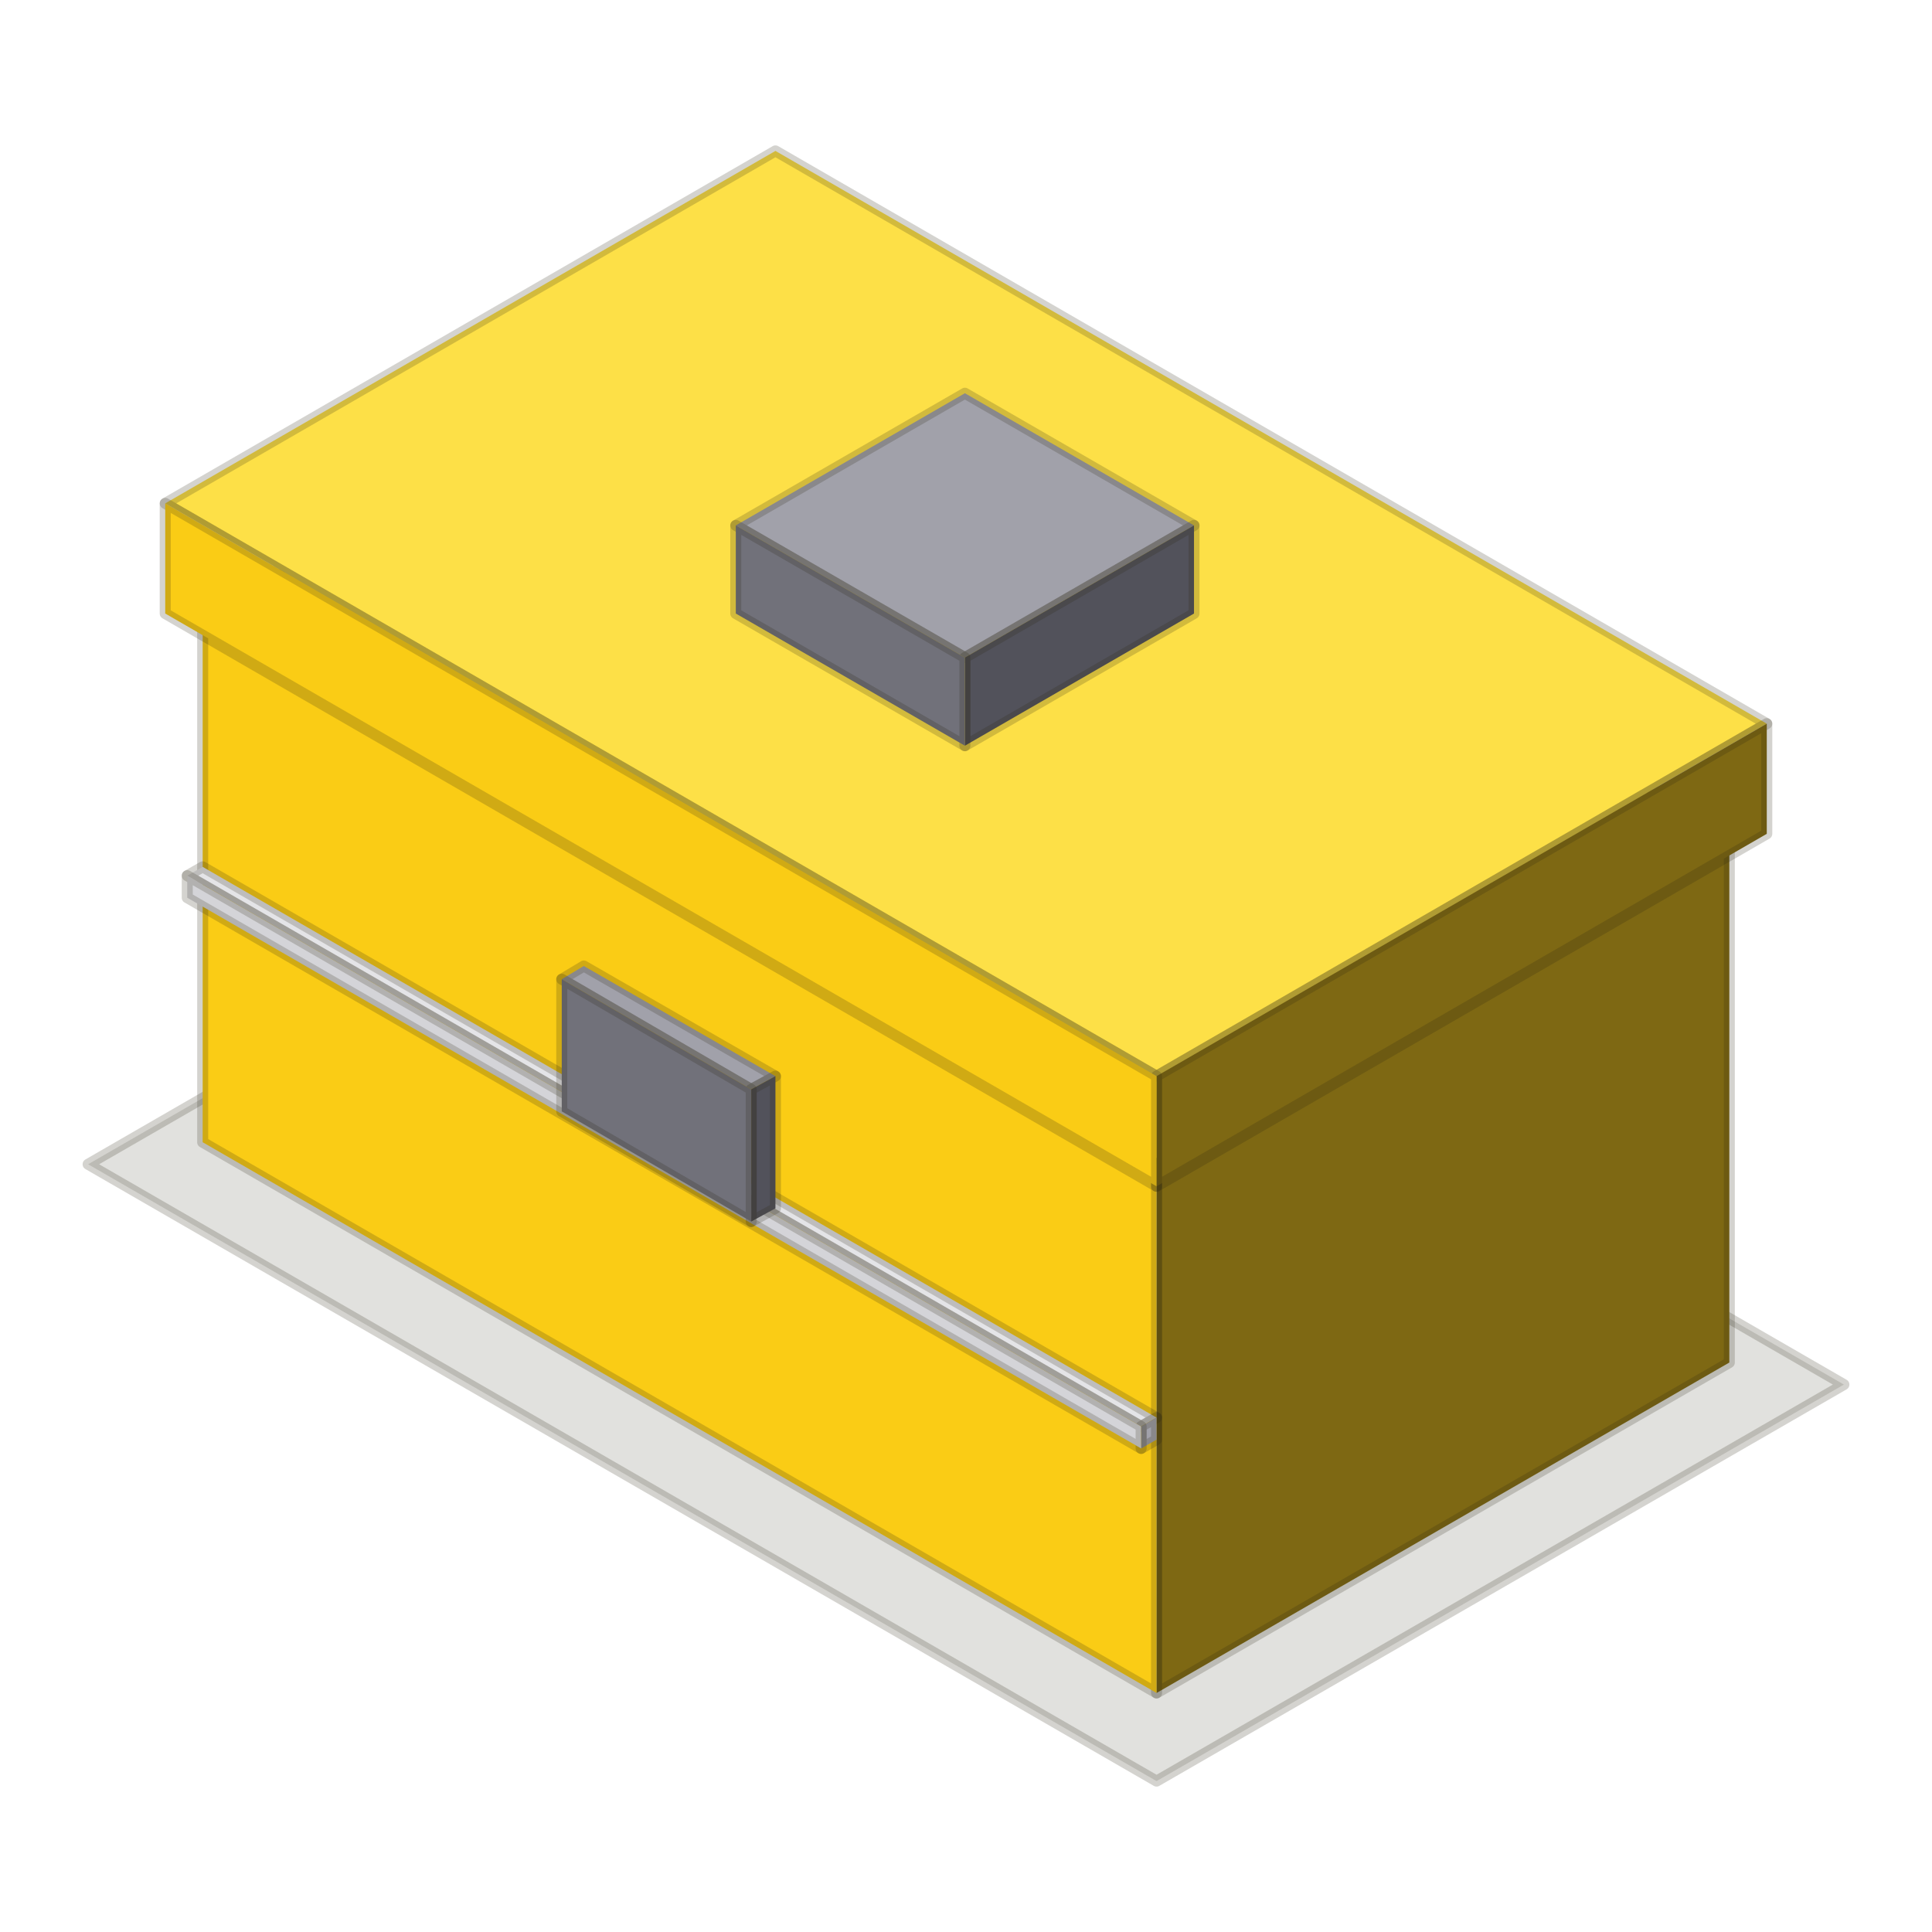
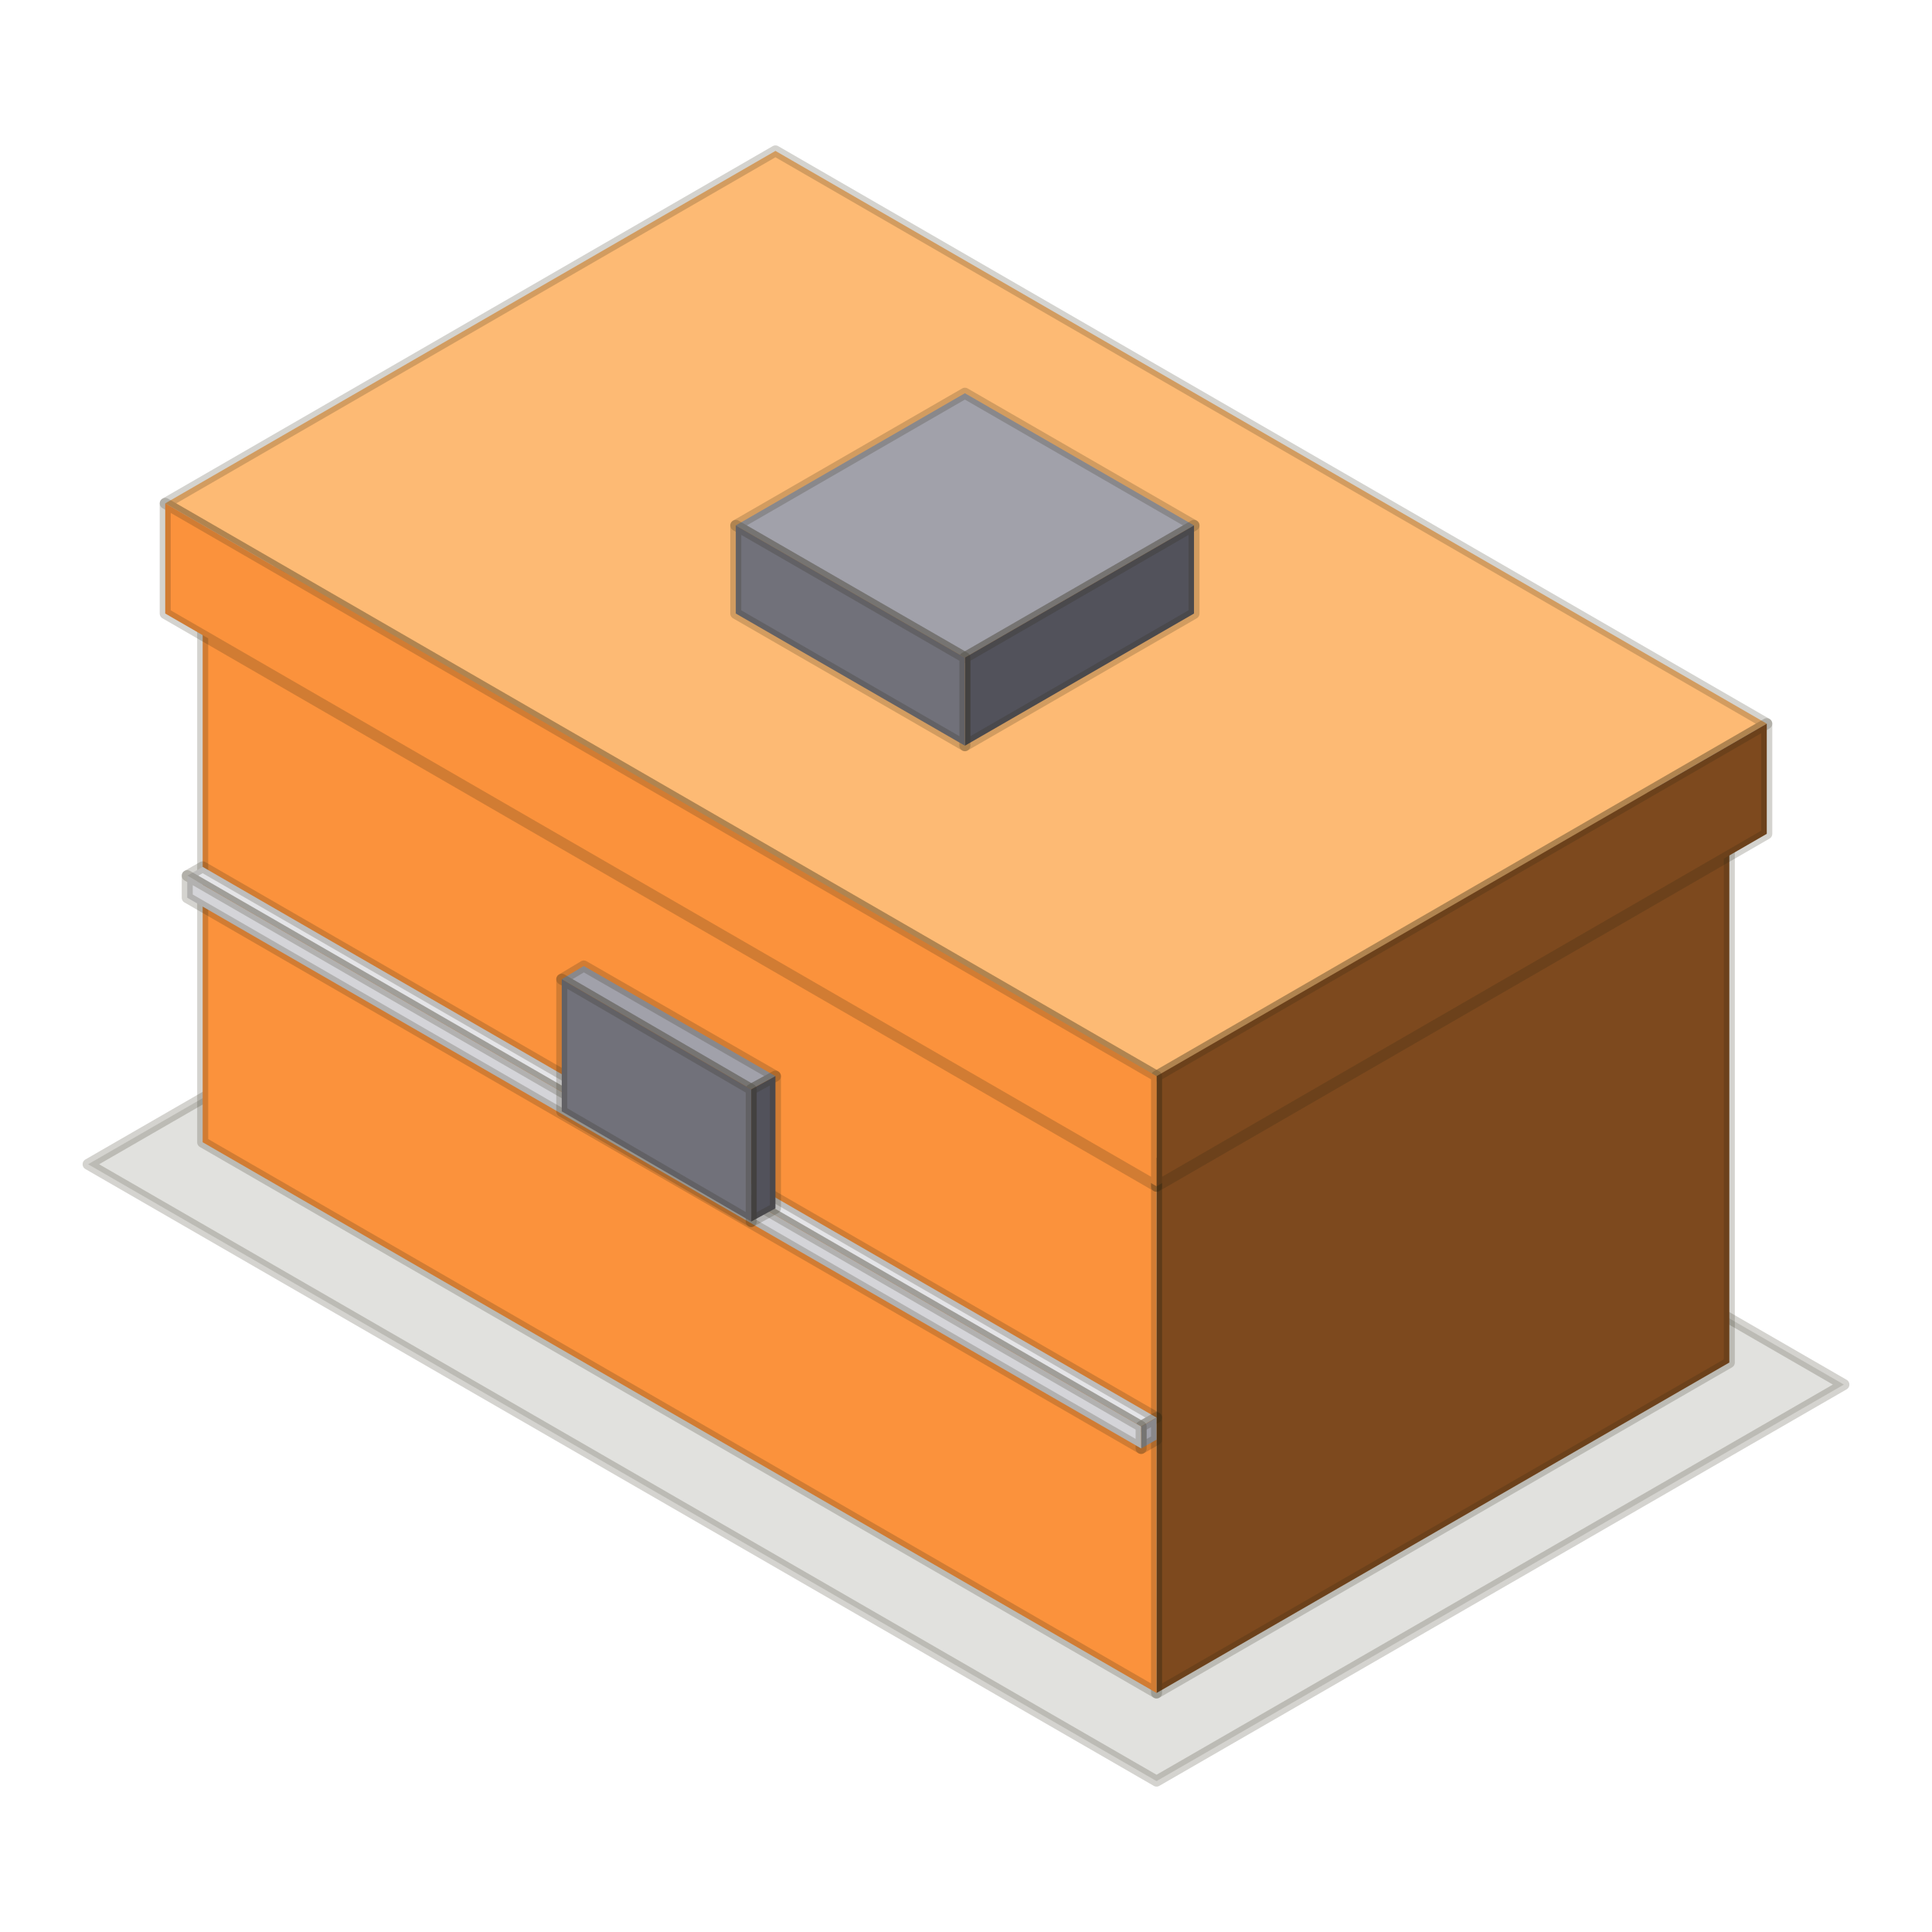
<svg xmlns="http://www.w3.org/2000/svg" width="240" height="240" viewBox="0 0 87.7 82.0" fill="none" aria-hidden="true">
  <polygon points="35.2,32.0 83.7,60.0 52.5,78.0 4.0,50.0" fill="#282411" fill-opacity="0.14" stroke="#282411" stroke-opacity="0.2" stroke-width="0.5" stroke-linejoin="round" />
-   <polygon points="35.2,10.0 78.5,35.0 52.5,50.0 9.2,25.0" fill="#FDE047" stroke="#282411" stroke-opacity="0.2" stroke-width="0.5" stroke-linejoin="round" />
-   <polygon points="78.5,59.0 52.5,74.0 52.5,50.0 78.5,35.0" fill="#7E6813" stroke="#282411" stroke-opacity="0.2" stroke-width="0.5" stroke-linejoin="round" />
-   <polygon points="9.2,49.0 52.5,74.0 52.5,50.0 9.2,25.0" fill="#FACC15" stroke="#282411" stroke-opacity="0.2" stroke-width="0.5" stroke-linejoin="round" />
+   <polygon points="35.2,10.0 78.5,35.0 52.5,50.0 9.2,25.0" fill="#FDBA74" stroke="#282411" stroke-opacity="0.2" stroke-width="0.5" stroke-linejoin="round" />
+   <polygon points="78.5,59.0 52.5,74.0 52.5,50.0 78.5,35.0" fill="#7D491E" stroke="#282411" stroke-opacity="0.2" stroke-width="0.5" stroke-linejoin="round" />
+   <polygon points="9.2,49.0 52.5,74.0 52.5,50.0 9.2,25.0" fill="#FB923C" stroke="#282411" stroke-opacity="0.2" stroke-width="0.5" stroke-linejoin="round" />
  <polygon points="9.2,36.5 52.5,61.5 51.8,61.9 8.5,36.9" fill="#E4E4E7" stroke="#282411" stroke-opacity="0.2" stroke-width="0.5" stroke-linejoin="round" />
  <polygon points="52.5,62.5 51.8,62.9 51.8,61.9 52.5,61.5" fill="#A1A1AA" stroke="#282411" stroke-opacity="0.2" stroke-width="0.5" stroke-linejoin="round" />
  <polygon points="8.5,37.9 51.8,62.9 51.8,61.9 8.5,36.9" fill="#D4D4D8" stroke="#282411" stroke-opacity="0.2" stroke-width="0.5" stroke-linejoin="round" />
  <polygon points="26.5,41.0 35.2,46.0 34.1,46.6 25.5,41.6" fill="#A1A1AA" stroke="#282411" stroke-opacity="0.2" stroke-width="0.5" stroke-linejoin="round" />
  <polygon points="35.2,52.0 34.1,52.6 34.1,46.6 35.2,46.0" fill="#52525B" stroke="#282411" stroke-opacity="0.2" stroke-width="0.5" stroke-linejoin="round" />
  <polygon points="25.5,47.6 34.1,52.6 34.1,46.6 25.5,41.6" fill="#71717A" stroke="#282411" stroke-opacity="0.2" stroke-width="0.5" stroke-linejoin="round" />
-   <polygon points="35.2,4.0 80.2,30.0 52.5,46.0 7.5,20.0" fill="#FDE047" stroke="#282411" stroke-opacity="0.2" stroke-width="0.5" stroke-linejoin="round" />
-   <polygon points="80.2,35.0 52.5,51.0 52.5,46.0 80.2,30.0" fill="#7E6813" stroke="#282411" stroke-opacity="0.2" stroke-width="0.5" stroke-linejoin="round" />
-   <polygon points="7.5,25.0 52.5,51.0 52.5,46.0 7.5,20.0" fill="#FACC15" stroke="#282411" stroke-opacity="0.2" stroke-width="0.5" stroke-linejoin="round" />
+   <polygon points="35.2,4.0 80.2,30.0 52.5,46.0 7.5,20.0" fill="#FDBA74" stroke="#282411" stroke-opacity="0.2" stroke-width="0.5" stroke-linejoin="round" />
+   <polygon points="80.2,35.0 52.5,51.0 52.5,46.0 80.2,30.0" fill="#7D491E" stroke="#282411" stroke-opacity="0.2" stroke-width="0.5" stroke-linejoin="round" />
+   <polygon points="7.5,25.0 52.5,51.0 52.5,46.0 7.5,20.0" fill="#FB923C" stroke="#282411" stroke-opacity="0.2" stroke-width="0.5" stroke-linejoin="round" />
  <polygon points="43.8,15.0 54.2,21.0 43.8,27.0 33.4,21.0" fill="#A1A1AA" stroke="#282411" stroke-opacity="0.2" stroke-width="0.5" stroke-linejoin="round" />
  <polygon points="54.2,25.0 43.8,31.0 43.8,27.0 54.2,21.0" fill="#52525B" stroke="#282411" stroke-opacity="0.2" stroke-width="0.5" stroke-linejoin="round" />
  <polygon points="33.4,25.0 43.8,31.0 43.8,27.0 33.4,21.0" fill="#71717A" stroke="#282411" stroke-opacity="0.2" stroke-width="0.5" stroke-linejoin="round" />
</svg>
